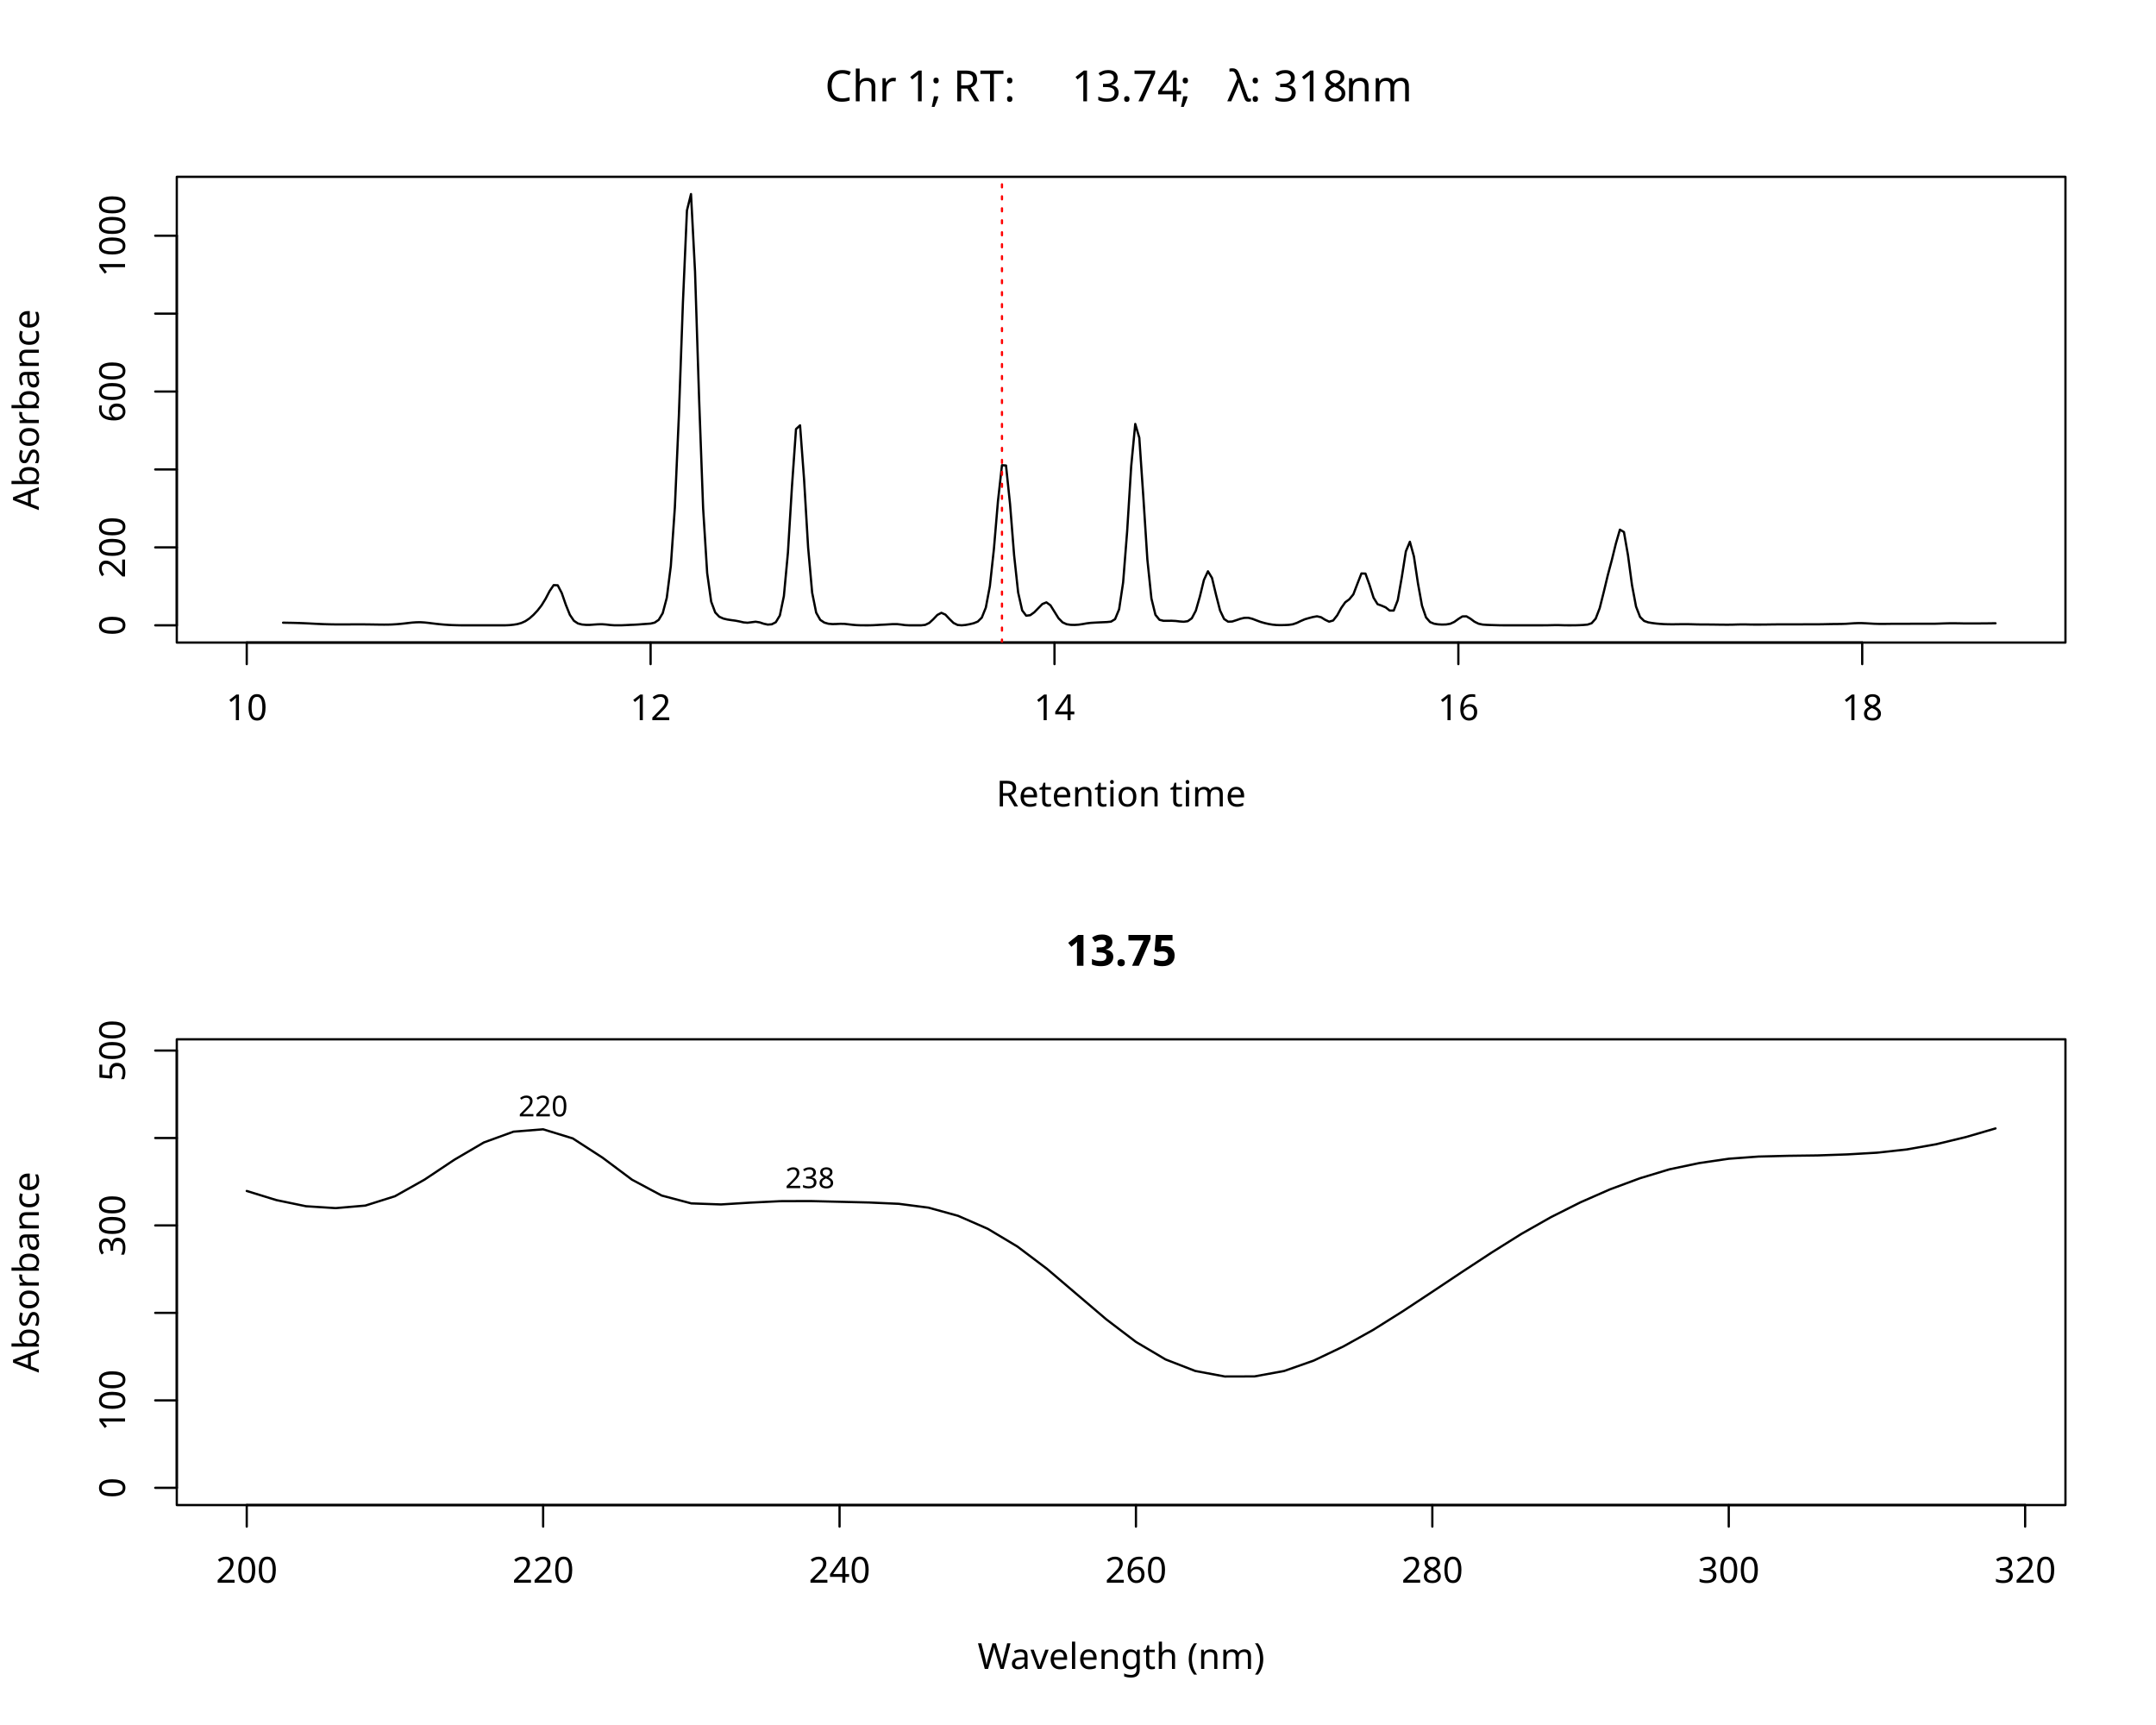
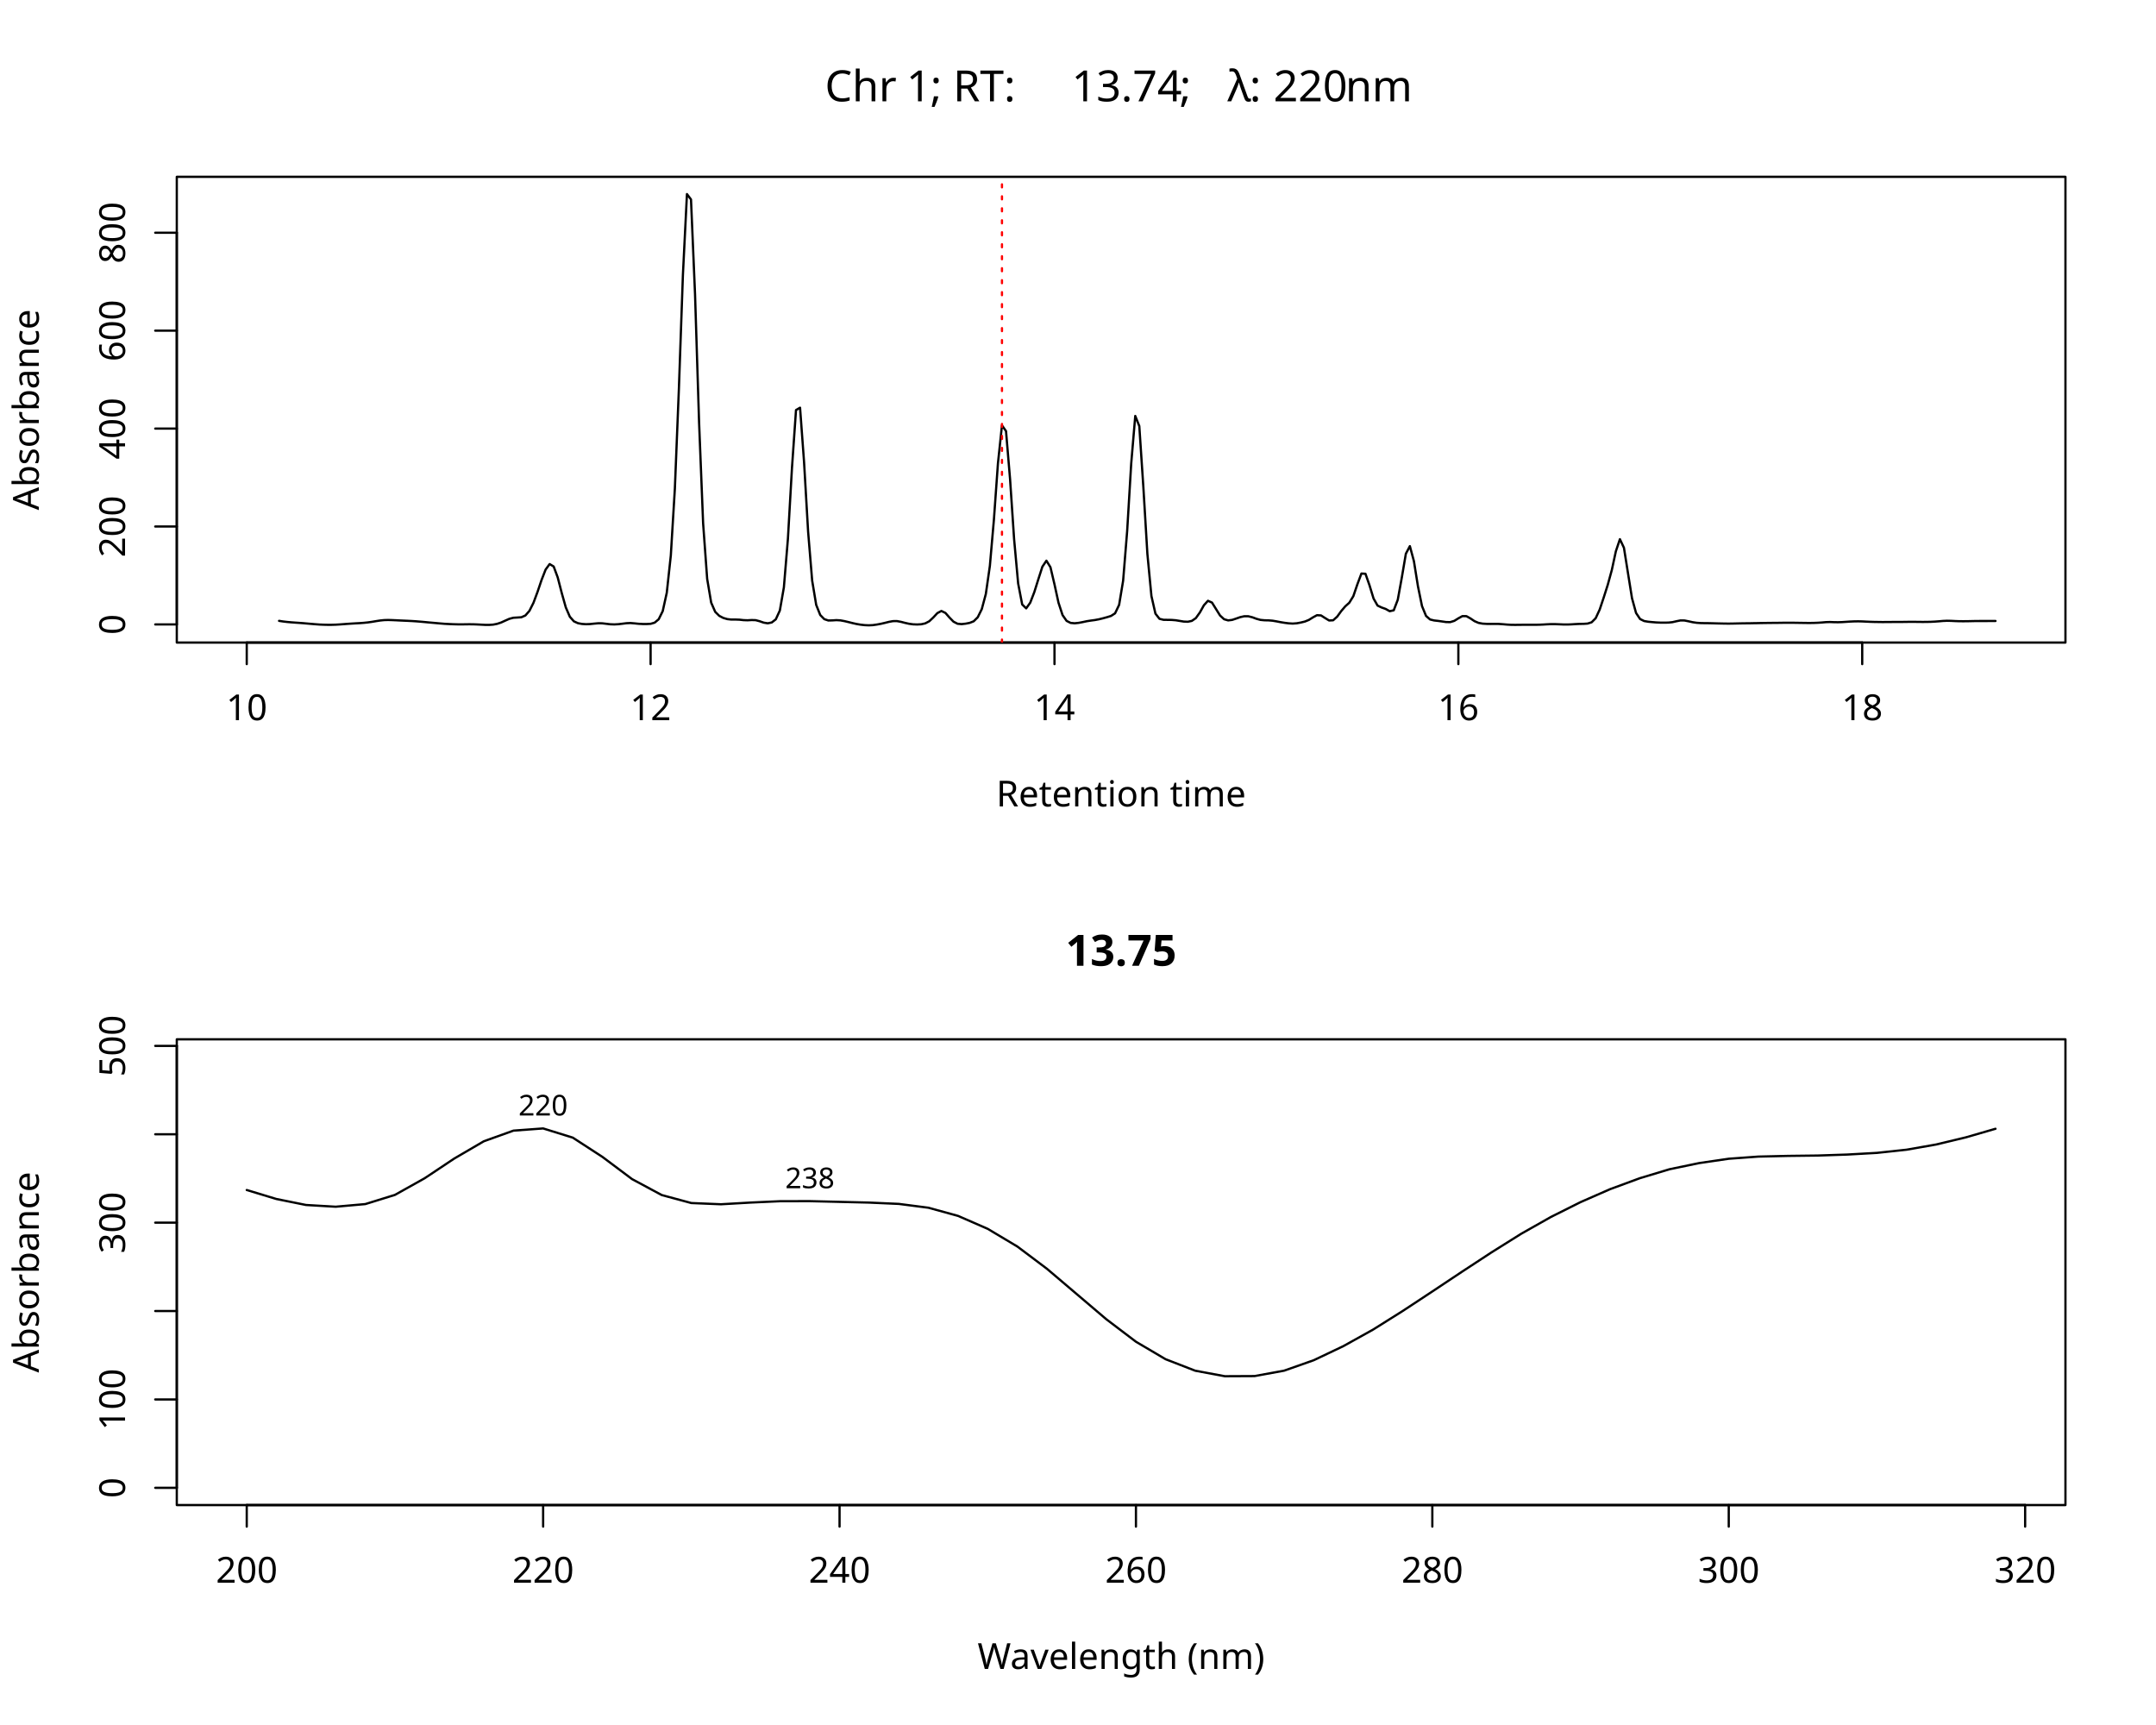
<svg xmlns="http://www.w3.org/2000/svg" class="svglite" data-engine-version="2.0" width="720.00pt" height="576.00pt" viewBox="0 0 720.00 576.00">
  <defs>
    <style type="text/css">
    .svglite line, .svglite polyline, .svglite polygon, .svglite path, .svglite rect, .svglite circle {
      fill: none;
      stroke: #000000;
      stroke-linecap: round;
      stroke-linejoin: round;
      stroke-miterlimit: 10.00;
    }
  </style>
  </defs>
  <rect width="100%" height="100%" style="stroke: none; fill: #FFFFFF;" />
  <defs>
    <clipPath id="cpMC4wMHw3MjAuMDB8MC4wMHw1NzYuMDA=">
      <rect x="0.00" y="0.00" width="720.00" height="576.00" />
    </clipPath>
  </defs>
  <g clip-path="url(#cpMC4wMHw3MjAuMDB8MC4wMHw1NzYuMDA=)">
</g>
  <defs>
    <clipPath id="cpNTkuMDR8Njg5Ljc2fDU5LjA0fDIxNC41Ng==">
      <rect x="59.04" y="59.04" width="630.72" height="155.52" />
    </clipPath>
  </defs>
  <g clip-path="url(#cpNTkuMDR8Njg5Ljc2fDU5LjA0fDIxNC41Ng==)">
-     <polyline points="94.54,207.92 95.89,207.95 97.24,207.97 98.58,208.00 99.93,208.04 101.28,208.09 102.63,208.15 103.98,208.22 105.33,208.29 106.68,208.35 108.03,208.41 109.37,208.45 110.72,208.48 112.07,208.50 113.42,208.51 114.77,208.51 116.12,208.50 117.47,208.49 118.82,208.49 120.16,208.49 121.51,208.49 122.86,208.50 124.21,208.52 125.56,208.54 126.91,208.56 128.26,208.57 129.61,208.56 130.95,208.52 132.30,208.44 133.65,208.33 135.00,208.19 136.35,208.03 137.70,207.88 139.05,207.79 140.40,207.77 141.74,207.85 143.09,207.99 144.44,208.16 145.79,208.32 147.14,208.46 148.49,208.58 149.84,208.67 151.19,208.73 152.53,208.77 153.88,208.80 155.23,208.80 156.58,208.80 157.93,208.80 159.28,208.80 160.63,208.80 161.98,208.80 163.32,208.80 164.67,208.80 166.02,208.80 167.37,208.80 168.72,208.80 170.07,208.74 171.42,208.61 172.76,208.40 174.11,208.02 175.46,207.41 176.81,206.50 178.16,205.30 179.51,203.86 180.86,202.13 182.21,199.93 183.55,197.36 184.90,195.38 186.25,195.44 187.60,198.02 188.95,201.92 190.30,205.28 191.65,207.28 193.00,208.18 194.34,208.53 195.69,208.65 197.04,208.65 198.39,208.55 199.74,208.46 201.09,208.44 202.44,208.54 203.79,208.70 205.13,208.79 206.48,208.80 207.83,208.78 209.18,208.72 210.53,208.65 211.88,208.60 213.23,208.52 214.58,208.41 215.92,208.32 217.27,208.22 218.62,207.90 219.97,206.98 221.32,204.73 222.67,199.62 224.02,189.00 225.37,169.44 226.71,138.83 228.06,101.11 229.41,70.27 230.76,64.80 232.11,90.73 233.46,132.97 234.81,169.74 236.16,191.34 237.50,200.89 238.85,204.51 240.20,205.93 241.55,206.54 242.90,206.86 244.25,207.07 245.60,207.25 246.95,207.51 248.29,207.82 249.64,207.94 250.99,207.77 252.34,207.60 253.69,207.82 255.04,208.27 256.39,208.56 257.73,208.46 259.08,207.77 260.43,205.53 261.78,199.04 263.13,184.55 264.48,162.42 265.83,143.28 267.18,142.03 268.52,160.03 269.87,182.77 271.22,197.90 272.57,204.59 273.92,206.98 275.27,207.88 276.62,208.27 277.97,208.39 279.31,208.36 280.66,208.29 282.01,208.32 283.36,208.47 284.71,208.63 286.06,208.74 287.41,208.79 288.76,208.80 290.10,208.80 291.45,208.77 292.80,208.70 294.15,208.62 295.50,208.56 296.85,208.48 298.20,208.40 299.55,208.40 300.89,208.55 302.24,208.73 303.59,208.80 304.94,208.80 306.29,208.80 307.64,208.80 308.99,208.65 310.34,208.00 311.68,206.76 313.03,205.34 314.38,204.63 315.73,205.24 317.08,206.70 318.43,208.01 319.78,208.68 321.13,208.80 322.47,208.68 323.82,208.43 325.17,208.10 326.52,207.56 327.87,206.23 329.22,202.88 330.57,195.70 331.92,183.29 333.26,167.45 334.61,155.34 335.96,155.44 337.31,168.34 338.66,185.35 340.01,197.83 341.36,203.82 342.70,205.59 344.05,205.42 345.40,204.45 346.75,203.07 348.10,201.69 349.45,201.14 350.80,202.12 352.15,204.28 353.49,206.43 354.84,207.81 356.19,208.43 357.54,208.64 358.89,208.67 360.24,208.58 361.59,208.38 362.94,208.14 364.28,207.98 365.63,207.90 366.98,207.83 368.33,207.77 369.68,207.71 371.03,207.57 372.38,206.74 373.73,203.45 375.07,194.48 376.42,177.33 377.77,155.62 379.12,141.56 380.47,146.16 381.82,165.95 383.17,186.90 384.52,199.86 385.86,205.30 387.21,206.96 388.56,207.30 389.91,207.29 391.26,207.28 392.61,207.35 393.96,207.51 395.31,207.61 396.65,207.42 398.00,206.46 399.35,203.90 400.70,199.19 402.05,193.65 403.40,190.76 404.75,192.98 406.10,198.62 407.44,203.84 408.79,206.69 410.14,207.59 411.49,207.53 412.84,207.10 414.19,206.63 415.54,206.31 416.88,206.29 418.23,206.63 419.58,207.15 420.93,207.65 422.28,208.04 423.63,208.35 424.98,208.58 426.33,208.71 427.67,208.74 429.02,208.71 430.37,208.65 431.72,208.46 433.07,208.00 434.42,207.35 435.77,206.77 437.12,206.38 438.46,206.03 439.81,205.79 441.16,206.10 442.51,206.94 443.86,207.58 445.21,207.19 446.56,205.47 447.91,203.01 449.25,201.11 450.60,200.11 451.95,198.47 453.30,194.94 454.65,191.49 456.00,191.53 457.35,195.30 458.70,199.57 460.04,201.74 461.39,202.23 462.74,202.81 464.09,203.88 465.44,203.87 466.79,200.40 468.14,192.68 469.49,184.11 470.83,180.90 472.18,185.80 473.53,194.80 474.88,202.25 476.23,206.17 477.58,207.72 478.93,208.27 480.28,208.48 481.62,208.55 482.97,208.51 484.32,208.28 485.67,207.66 487.02,206.68 488.37,205.83 489.72,205.80 491.07,206.60 492.41,207.60 493.76,208.26 495.11,208.55 496.46,208.65 497.81,208.70 499.16,208.74 500.51,208.78 501.85,208.80 503.20,208.80 504.55,208.80 505.90,208.80 507.25,208.80 508.60,208.80 509.95,208.80 511.30,208.80 512.64,208.80 513.99,208.80 515.34,208.80 516.69,208.79 518.04,208.76 519.39,208.73 520.74,208.74 522.09,208.78 523.43,208.80 524.78,208.80 526.13,208.79 527.48,208.75 528.83,208.68 530.18,208.56 531.53,208.10 532.88,206.57 534.22,203.07 535.57,197.71 536.92,192.09 538.27,187.00 539.62,181.51 540.97,176.86 542.32,177.66 543.67,185.40 545.01,195.37 546.36,202.55 547.71,206.02 549.06,207.34 550.41,207.81 551.76,208.04 553.11,208.21 554.46,208.33 555.80,208.41 557.15,208.45 558.50,208.46 559.85,208.45 561.20,208.43 562.55,208.42 563.90,208.43 565.25,208.46 566.59,208.50 567.94,208.52 569.29,208.53 570.64,208.53 571.99,208.54 573.34,208.56 574.69,208.58 576.04,208.59 577.38,208.59 578.73,208.57 580.08,208.53 581.43,208.50 582.78,208.50 584.13,208.53 585.48,208.55 586.82,208.55 588.17,208.55 589.52,208.54 590.87,208.52 592.22,208.50 593.57,208.49 594.92,208.48 596.27,208.48 597.61,208.49 598.96,208.49 600.31,208.49 601.66,208.48 603.01,208.46 604.36,208.46 605.71,208.47 607.06,208.46 608.40,208.45 609.75,208.42 611.10,208.39 612.45,208.37 613.80,208.36 615.15,208.34 616.50,208.29 617.85,208.20 619.19,208.11 620.54,208.06 621.89,208.07 623.24,208.13 624.59,208.21 625.94,208.28 627.29,208.32 628.64,208.33 629.98,208.32 631.33,208.30 632.68,208.30 634.03,208.29 635.38,208.29 636.73,208.29 638.08,208.28 639.43,208.28 640.77,208.28 642.12,208.28 643.47,208.28 644.82,208.28 646.17,208.27 647.52,208.23 648.87,208.18 650.22,208.14 651.56,208.11 652.91,208.12 654.26,208.14 655.61,208.17 656.96,208.18 658.31,208.17 659.66,208.17 661.01,208.17 662.35,208.16 663.70,208.15 665.05,208.13 666.40,208.12 " style="stroke-width: 0.75;" />
+     <polyline points="93.19,207.31 94.54,207.52 95.89,207.68 97.24,207.80 98.58,207.90 99.93,207.99 101.28,208.09 102.63,208.21 103.98,208.33 105.33,208.44 106.68,208.54 108.03,208.60 109.37,208.63 110.72,208.63 112.07,208.59 113.42,208.51 114.77,208.41 116.12,208.31 117.47,208.22 118.82,208.14 120.16,208.07 121.51,207.97 122.86,207.83 124.21,207.64 125.56,207.41 126.91,207.20 128.26,207.06 129.61,207.02 130.95,207.06 132.30,207.12 133.65,207.19 135.00,207.25 136.35,207.31 137.70,207.38 139.05,207.47 140.40,207.58 141.74,207.70 143.09,207.83 144.44,207.95 145.79,208.07 147.14,208.19 148.49,208.30 149.84,208.37 151.19,208.43 152.53,208.47 153.88,208.49 155.23,208.47 156.58,208.45 157.93,208.46 159.28,208.51 160.63,208.58 161.98,208.65 163.32,208.66 164.67,208.57 166.02,208.31 167.37,207.86 168.72,207.24 170.07,206.64 171.42,206.28 172.76,206.20 174.11,206.11 175.46,205.51 176.81,203.96 178.16,201.27 179.51,197.64 180.86,193.65 182.21,190.19 183.55,188.35 184.90,189.16 186.25,192.81 187.60,198.03 188.95,202.82 190.30,205.94 191.65,207.47 193.00,208.09 194.34,208.34 195.69,208.43 197.04,208.38 198.39,208.24 199.74,208.12 201.09,208.13 202.44,208.29 203.79,208.45 205.13,208.50 206.48,208.43 207.83,208.27 209.18,208.10 210.53,208.04 211.88,208.15 213.23,208.29 214.58,208.36 215.92,208.37 217.27,208.30 218.62,207.91 219.97,206.78 221.32,204.05 222.67,197.93 224.02,185.48 225.37,163.21 226.71,129.97 228.06,91.77 229.41,64.80 230.76,66.60 232.11,98.29 233.46,141.07 234.81,174.78 236.16,193.30 237.50,201.23 238.85,204.31 240.20,205.64 241.55,206.34 242.90,206.73 244.25,206.88 245.60,206.87 246.95,206.92 248.29,207.07 249.64,207.12 250.99,207.04 252.34,207.08 253.69,207.44 255.04,207.91 256.39,208.13 257.73,207.85 259.08,206.80 260.43,203.86 261.78,196.12 263.13,179.85 264.48,156.25 265.83,136.92 267.18,136.13 268.52,154.33 269.87,177.51 271.22,193.85 272.57,201.97 273.92,205.36 275.27,206.74 276.62,207.19 277.97,207.16 279.31,207.07 280.66,207.15 282.01,207.40 283.36,207.72 284.71,208.06 286.06,208.36 287.41,208.59 288.76,208.74 290.10,208.80 291.45,208.74 292.80,208.55 294.15,208.30 295.50,207.99 296.85,207.65 298.20,207.40 299.55,207.39 300.89,207.64 302.24,207.99 303.59,208.29 304.94,208.47 306.29,208.52 307.64,208.45 308.99,208.15 310.34,207.44 311.68,206.18 313.03,204.73 314.38,204.01 315.73,204.67 317.08,206.21 318.43,207.59 319.78,208.28 321.13,208.40 322.47,208.25 323.82,207.99 325.17,207.45 326.52,206.11 327.87,203.39 329.22,198.34 330.57,188.96 331.92,173.49 333.26,154.80 334.61,142.03 335.96,143.96 337.31,159.92 338.66,180.00 340.01,194.81 341.36,201.83 342.70,203.14 344.05,201.24 345.40,197.74 346.75,193.44 348.10,189.24 349.45,187.22 350.80,189.40 352.15,195.13 353.49,201.26 354.84,205.38 356.19,207.32 357.54,208.00 358.89,208.12 360.24,207.98 361.59,207.72 362.94,207.43 364.28,207.22 365.63,207.04 366.98,206.79 368.33,206.46 369.68,206.09 371.03,205.67 372.38,204.80 373.73,201.98 375.07,193.90 376.42,177.28 377.77,154.77 379.12,138.89 380.47,142.27 381.82,162.55 383.17,184.93 384.52,199.02 385.86,204.90 387.21,206.63 388.56,206.96 389.91,206.98 391.26,207.00 392.61,207.11 393.96,207.33 395.31,207.55 396.65,207.61 398.00,207.33 399.35,206.40 400.70,204.51 402.05,202.10 403.40,200.61 404.75,201.21 406.10,203.38 407.44,205.53 408.79,206.77 410.14,207.16 411.49,206.99 412.84,206.54 414.19,206.07 415.54,205.77 416.88,205.78 418.23,206.12 419.58,206.62 420.93,206.99 422.28,207.12 423.63,207.15 424.98,207.26 426.33,207.49 427.67,207.75 429.02,207.97 430.37,208.14 431.72,208.22 433.07,208.12 434.42,207.87 435.77,207.54 437.12,206.99 438.46,206.15 439.81,205.42 441.16,205.50 442.51,206.37 443.86,207.19 445.21,207.12 446.56,205.90 447.91,204.04 449.25,202.47 450.60,201.26 451.95,199.07 453.30,195.11 454.65,191.51 456.00,191.59 457.35,195.45 458.70,199.85 460.04,202.21 461.39,202.85 462.74,203.33 464.09,204.09 465.44,203.79 466.79,200.26 468.14,192.84 469.49,184.90 470.83,182.36 472.18,187.39 473.53,195.79 474.88,202.38 476.23,205.67 477.58,206.85 478.93,207.18 480.28,207.33 481.62,207.52 482.97,207.72 484.32,207.73 485.67,207.31 487.02,206.47 488.37,205.73 489.72,205.75 491.07,206.51 492.41,207.41 493.76,207.99 495.11,208.24 496.46,208.32 497.81,208.34 499.16,208.32 500.51,208.34 501.85,208.43 503.20,208.55 504.55,208.63 505.90,208.65 507.25,208.64 508.60,208.62 509.95,208.62 511.30,208.62 512.64,208.62 513.99,208.60 515.34,208.54 516.69,208.46 518.04,208.40 519.39,208.41 520.74,208.46 522.09,208.52 523.43,208.53 524.78,208.48 526.13,208.39 527.48,208.33 528.83,208.31 530.18,208.22 531.53,207.79 532.88,206.43 534.22,203.54 535.57,199.50 536.92,195.26 538.27,190.33 539.62,184.08 540.97,180.04 542.32,182.91 543.67,191.40 545.01,199.75 546.36,204.67 547.71,206.70 549.06,207.37 550.41,207.60 551.76,207.73 553.11,207.84 554.46,207.90 555.80,207.91 557.15,207.89 558.50,207.75 559.85,207.44 561.20,207.17 562.55,207.19 563.90,207.46 565.25,207.76 566.59,207.96 567.94,208.05 569.29,208.08 570.64,208.09 571.99,208.12 573.34,208.16 574.69,208.19 576.04,208.22 577.38,208.23 578.73,208.21 580.08,208.18 581.43,208.15 582.78,208.13 584.13,208.12 585.48,208.09 586.82,208.07 588.17,208.04 589.52,208.02 590.87,208.00 592.22,207.99 593.57,207.98 594.92,207.96 596.27,207.94 597.61,207.94 598.96,207.95 600.31,207.97 601.66,207.99 603.01,208.01 604.36,208.02 605.71,208.00 607.06,207.95 608.40,207.86 609.75,207.74 611.10,207.70 612.45,207.75 613.80,207.77 615.15,207.73 616.50,207.64 617.85,207.55 619.19,207.49 620.54,207.47 621.89,207.50 623.24,207.57 624.59,207.63 625.94,207.67 627.29,207.69 628.64,207.71 629.98,207.70 631.33,207.69 632.68,207.68 634.03,207.68 635.38,207.67 636.73,207.65 638.08,207.64 639.43,207.64 640.77,207.66 642.12,207.67 643.47,207.66 644.82,207.63 646.17,207.56 647.52,207.46 648.87,207.34 650.22,207.28 651.56,207.31 652.91,207.38 654.26,207.43 655.61,207.44 656.96,207.43 658.31,207.40 659.66,207.37 661.01,207.36 662.35,207.36 663.70,207.36 665.05,207.35 666.40,207.35 " style="stroke-width: 0.75;" />
  </g>
  <g clip-path="url(#cpMC4wMHw3MjAuMDB8MC4wMHw1NzYuMDA=)">
    <line x1="82.40" y1="214.56" x2="621.89" y2="214.56" style="stroke-width: 0.75;" />
    <line x1="82.40" y1="214.56" x2="82.40" y2="221.76" style="stroke-width: 0.75;" />
    <line x1="217.27" y1="214.56" x2="217.27" y2="221.76" style="stroke-width: 0.75;" />
    <line x1="352.15" y1="214.56" x2="352.15" y2="221.76" style="stroke-width: 0.75;" />
    <line x1="487.02" y1="214.56" x2="487.02" y2="221.76" style="stroke-width: 0.75;" />
    <line x1="621.89" y1="214.56" x2="621.89" y2="221.76" style="stroke-width: 0.75;" />
    <text x="82.40" y="240.48" text-anchor="middle" style="font-size: 12.00px; font-family: sans;" textLength="13.35px" lengthAdjust="spacingAndGlyphs">10</text>
    <text x="217.27" y="240.48" text-anchor="middle" style="font-size: 12.00px; font-family: sans;" textLength="13.35px" lengthAdjust="spacingAndGlyphs">12</text>
    <text x="352.15" y="240.48" text-anchor="middle" style="font-size: 12.00px; font-family: sans;" textLength="13.35px" lengthAdjust="spacingAndGlyphs">14</text>
    <text x="487.02" y="240.48" text-anchor="middle" style="font-size: 12.00px; font-family: sans;" textLength="13.35px" lengthAdjust="spacingAndGlyphs">16</text>
    <text x="621.89" y="240.48" text-anchor="middle" style="font-size: 12.00px; font-family: sans;" textLength="13.35px" lengthAdjust="spacingAndGlyphs">18</text>
-     <line x1="59.04" y1="208.80" x2="59.04" y2="78.71" style="stroke-width: 0.75;" />
-     <line x1="59.04" y1="208.80" x2="51.84" y2="208.80" style="stroke-width: 0.75;" />
-     <line x1="59.04" y1="182.78" x2="51.84" y2="182.78" style="stroke-width: 0.75;" />
-     <line x1="59.04" y1="156.76" x2="51.84" y2="156.76" style="stroke-width: 0.75;" />
-     <line x1="59.04" y1="130.74" x2="51.84" y2="130.74" style="stroke-width: 0.75;" />
-     <line x1="59.04" y1="104.72" x2="51.84" y2="104.72" style="stroke-width: 0.75;" />
-     <line x1="59.04" y1="78.71" x2="51.84" y2="78.71" style="stroke-width: 0.75;" />
-     <text transform="translate(41.76,208.80) rotate(-90)" text-anchor="middle" style="font-size: 12.00px; font-family: sans;" textLength="6.67px" lengthAdjust="spacingAndGlyphs">0</text>
-     <text transform="translate(41.76,182.78) rotate(-90)" text-anchor="middle" style="font-size: 12.00px; font-family: sans;" textLength="20.02px" lengthAdjust="spacingAndGlyphs">200</text>
-     <text transform="translate(41.76,130.74) rotate(-90)" text-anchor="middle" style="font-size: 12.00px; font-family: sans;" textLength="20.02px" lengthAdjust="spacingAndGlyphs">600</text>
-     <text transform="translate(41.76,78.71) rotate(-90)" text-anchor="middle" style="font-size: 12.00px; font-family: sans;" textLength="26.70px" lengthAdjust="spacingAndGlyphs">1000</text>
+     <line x1="59.04" y1="208.51" x2="59.04" y2="77.71" style="stroke-width: 0.75;" />
+     <line x1="59.04" y1="208.51" x2="51.84" y2="208.51" style="stroke-width: 0.75;" />
+     <line x1="59.04" y1="175.81" x2="51.84" y2="175.81" style="stroke-width: 0.75;" />
+     <line x1="59.04" y1="143.11" x2="51.84" y2="143.11" style="stroke-width: 0.75;" />
+     <line x1="59.04" y1="110.41" x2="51.84" y2="110.41" style="stroke-width: 0.75;" />
+     <line x1="59.04" y1="77.71" x2="51.84" y2="77.71" style="stroke-width: 0.75;" />
+     <text transform="translate(41.76,208.51) rotate(-90)" text-anchor="middle" style="font-size: 12.00px; font-family: sans;" textLength="6.67px" lengthAdjust="spacingAndGlyphs">0</text>
+     <text transform="translate(41.76,175.81) rotate(-90)" text-anchor="middle" style="font-size: 12.00px; font-family: sans;" textLength="20.02px" lengthAdjust="spacingAndGlyphs">200</text>
+     <text transform="translate(41.76,143.11) rotate(-90)" text-anchor="middle" style="font-size: 12.00px; font-family: sans;" textLength="20.02px" lengthAdjust="spacingAndGlyphs">400</text>
+     <text transform="translate(41.76,110.41) rotate(-90)" text-anchor="middle" style="font-size: 12.00px; font-family: sans;" textLength="20.02px" lengthAdjust="spacingAndGlyphs">600</text>
+     <text transform="translate(41.76,77.71) rotate(-90)" text-anchor="middle" style="font-size: 12.00px; font-family: sans;" textLength="20.02px" lengthAdjust="spacingAndGlyphs">800</text>
    <polygon points="59.04,214.56 689.76,214.56 689.76,59.04 59.04,59.04 " style="stroke-width: 0.75; fill: none;" />
  </g>
  <defs>
    <clipPath id="cpMC4wMHw3MjAuMDB8MC4wMHwyODguMDA=">
      <rect x="0.00" y="0.00" width="720.00" height="288.00" />
    </clipPath>
  </defs>
  <g clip-path="url(#cpMC4wMHw3MjAuMDB8MC4wMHwyODguMDA=)">
</g>
  <g clip-path="url(#cpNTkuMDR8Njg5Ljc2fDU5LjA0fDIxNC41Ng==)">
    <line x1="334.61" y1="214.56" x2="334.61" y2="59.04" style="stroke-width: 0.75; stroke: #FF0000; stroke-dasharray: 1.00,3.00;" />
  </g>
  <g clip-path="url(#cpMC4wMHw3MjAuMDB8MC4wMHwyODguMDA=)">
    <text x="275.48" y="33.83" style="font-size: 14.40px; font-family: sans;" textLength="27.21px" lengthAdjust="spacingAndGlyphs">Chr </text>
    <text x="302.69" y="33.83" style="font-size: 14.40px; font-family: sans;" textLength="8.01px" lengthAdjust="spacingAndGlyphs">1</text>
    <text x="310.70" y="33.83" style="font-size: 14.40px; font-family: sans;" textLength="47.20px" lengthAdjust="spacingAndGlyphs"> ;   RT: </text>
    <text x="357.90" y="33.83" style="font-size: 14.40px; font-family: sans;" textLength="36.04px" lengthAdjust="spacingAndGlyphs">13.74</text>
    <text x="393.94" y="33.83" style="font-size: 14.40px; font-family: sans;" textLength="16.00px" lengthAdjust="spacingAndGlyphs"> ;  </text>
    <text x="409.94" y="33.83" style="font-size: 14.40px; font-family: sans;" textLength="7.34px" lengthAdjust="spacingAndGlyphs">λ</text>
    <text x="417.28" y="33.83" style="font-size: 14.40px; font-family: sans;" textLength="8.00px" lengthAdjust="spacingAndGlyphs">: </text>
-     <text x="425.28" y="33.83" style="font-size: 14.40px; font-family: sans;" textLength="24.03px" lengthAdjust="spacingAndGlyphs">318</text>
+     <text x="425.28" y="33.83" style="font-size: 14.40px; font-family: sans;" textLength="24.03px" lengthAdjust="spacingAndGlyphs">220</text>
    <text x="449.30" y="33.83" style="font-size: 14.40px; font-family: sans;" textLength="24.01px" lengthAdjust="spacingAndGlyphs"> nm</text>
    <text x="374.40" y="269.28" text-anchor="middle" style="font-size: 12.00px; font-family: sans;" textLength="77.38px" lengthAdjust="spacingAndGlyphs">Retention time</text>
    <text transform="translate(12.96,136.80) rotate(-90)" text-anchor="middle" style="font-size: 12.00px; font-family: sans;" textLength="64.06px" lengthAdjust="spacingAndGlyphs">Absorbance</text>
  </g>
  <defs>
    <clipPath id="cpNTkuMDR8Njg5Ljc2fDM0Ny4wNHw1MDIuNTY=">
      <rect x="59.04" y="347.04" width="630.72" height="155.52" />
    </clipPath>
  </defs>
  <g clip-path="url(#cpNTkuMDR8Njg5Ljc2fDM0Ny4wNHw1MDIuNTY=)">
-     <polyline points="82.40,397.68 92.30,400.73 102.20,402.78 112.09,403.41 121.99,402.56 131.89,399.44 141.79,393.88 151.69,387.28 161.59,381.48 171.48,377.88 181.38,377.09 191.28,380.13 201.18,386.53 211.08,393.93 220.98,399.21 230.87,401.83 240.77,402.18 250.67,401.57 260.57,401.09 270.47,401.05 280.37,401.29 290.26,401.53 300.16,401.97 310.06,403.25 319.96,405.98 329.86,410.31 339.76,416.23 349.65,423.69 359.55,432.12 369.45,440.55 379.35,448.08 389.25,453.94 399.15,457.78 409.04,459.63 418.94,459.60 428.84,457.79 438.74,454.31 448.64,449.59 458.54,444.08 468.43,437.87 478.33,431.34 488.23,424.74 498.13,418.25 508.03,412.04 517.93,406.43 527.82,401.46 537.72,397.12 547.62,393.45 557.52,390.45 567.42,388.37 577.32,386.92 587.21,386.19 597.11,385.94 607.01,385.81 616.91,385.47 626.81,384.90 636.71,383.82 646.60,382.07 656.50,379.68 666.40,376.80 " style="stroke-width: 0.75;" />
+     <polyline points="82.40,397.36 92.30,400.36 102.20,402.36 112.09,402.94 121.99,402.06 131.89,398.99 141.79,393.45 151.69,386.86 161.59,381.08 171.48,377.53 181.38,376.80 191.28,379.87 201.18,386.30 211.08,393.72 220.98,399.04 230.87,401.71 240.77,402.12 250.67,401.55 260.57,401.10 270.47,401.08 280.37,401.32 290.26,401.56 300.16,402.00 310.06,403.28 319.96,406.01 329.86,410.33 339.76,416.24 349.65,423.68 359.55,432.09 369.45,440.51 379.35,448.02 389.25,453.86 399.15,457.70 409.04,459.54 418.94,459.49 428.84,457.68 438.74,454.19 448.64,449.48 458.54,443.97 468.43,437.76 478.33,431.24 488.23,424.65 498.13,418.16 508.03,411.96 517.93,406.36 527.82,401.41 537.72,397.07 547.62,393.42 557.52,390.43 567.42,388.37 577.32,386.92 587.21,386.20 597.11,385.97 607.01,385.85 616.91,385.52 626.81,384.96 636.71,383.90 646.60,382.16 656.50,379.78 666.40,376.91 " style="stroke-width: 0.75;" />
  </g>
  <g clip-path="url(#cpMC4wMHw3MjAuMDB8MC4wMHw1NzYuMDA=)">
    <line x1="82.40" y1="502.56" x2="676.30" y2="502.56" style="stroke-width: 0.75;" />
    <line x1="82.40" y1="502.56" x2="82.40" y2="509.76" style="stroke-width: 0.75;" />
    <line x1="181.38" y1="502.56" x2="181.38" y2="509.76" style="stroke-width: 0.75;" />
    <line x1="280.37" y1="502.56" x2="280.37" y2="509.76" style="stroke-width: 0.75;" />
    <line x1="379.35" y1="502.56" x2="379.35" y2="509.76" style="stroke-width: 0.75;" />
    <line x1="478.33" y1="502.56" x2="478.33" y2="509.76" style="stroke-width: 0.75;" />
    <line x1="577.32" y1="502.56" x2="577.32" y2="509.76" style="stroke-width: 0.75;" />
    <line x1="676.30" y1="502.56" x2="676.30" y2="509.76" style="stroke-width: 0.75;" />
    <text x="82.40" y="528.48" text-anchor="middle" style="font-size: 12.00px; font-family: sans;" textLength="20.02px" lengthAdjust="spacingAndGlyphs">200</text>
    <text x="181.38" y="528.48" text-anchor="middle" style="font-size: 12.00px; font-family: sans;" textLength="20.02px" lengthAdjust="spacingAndGlyphs">220</text>
    <text x="280.37" y="528.48" text-anchor="middle" style="font-size: 12.00px; font-family: sans;" textLength="20.02px" lengthAdjust="spacingAndGlyphs">240</text>
    <text x="379.35" y="528.48" text-anchor="middle" style="font-size: 12.00px; font-family: sans;" textLength="20.02px" lengthAdjust="spacingAndGlyphs">260</text>
    <text x="478.33" y="528.48" text-anchor="middle" style="font-size: 12.00px; font-family: sans;" textLength="20.02px" lengthAdjust="spacingAndGlyphs">280</text>
    <text x="577.32" y="528.48" text-anchor="middle" style="font-size: 12.00px; font-family: sans;" textLength="20.02px" lengthAdjust="spacingAndGlyphs">300</text>
    <text x="676.30" y="528.48" text-anchor="middle" style="font-size: 12.00px; font-family: sans;" textLength="20.02px" lengthAdjust="spacingAndGlyphs">320</text>
-     <line x1="59.04" y1="496.80" x2="59.04" y2="350.79" style="stroke-width: 0.75;" />
+     <line x1="59.04" y1="496.80" x2="59.04" y2="349.23" style="stroke-width: 0.75;" />
    <line x1="59.04" y1="496.80" x2="51.84" y2="496.80" style="stroke-width: 0.75;" />
-     <line x1="59.04" y1="467.60" x2="51.84" y2="467.60" style="stroke-width: 0.75;" />
-     <line x1="59.04" y1="438.39" x2="51.84" y2="438.39" style="stroke-width: 0.75;" />
-     <line x1="59.04" y1="409.19" x2="51.84" y2="409.19" style="stroke-width: 0.75;" />
-     <line x1="59.04" y1="379.99" x2="51.84" y2="379.99" style="stroke-width: 0.75;" />
-     <line x1="59.04" y1="350.79" x2="51.84" y2="350.79" style="stroke-width: 0.75;" />
+     <line x1="59.04" y1="467.29" x2="51.84" y2="467.29" style="stroke-width: 0.75;" />
+     <line x1="59.04" y1="437.77" x2="51.84" y2="437.77" style="stroke-width: 0.75;" />
+     <line x1="59.04" y1="408.26" x2="51.84" y2="408.26" style="stroke-width: 0.75;" />
+     <line x1="59.04" y1="378.75" x2="51.84" y2="378.75" style="stroke-width: 0.75;" />
+     <line x1="59.04" y1="349.23" x2="51.84" y2="349.23" style="stroke-width: 0.75;" />
    <text transform="translate(41.76,496.80) rotate(-90)" text-anchor="middle" style="font-size: 12.00px; font-family: sans;" textLength="6.67px" lengthAdjust="spacingAndGlyphs">0</text>
-     <text transform="translate(41.76,467.60) rotate(-90)" text-anchor="middle" style="font-size: 12.00px; font-family: sans;" textLength="20.02px" lengthAdjust="spacingAndGlyphs">100</text>
-     <text transform="translate(41.76,409.19) rotate(-90)" text-anchor="middle" style="font-size: 12.00px; font-family: sans;" textLength="20.02px" lengthAdjust="spacingAndGlyphs">300</text>
-     <text transform="translate(41.76,350.79) rotate(-90)" text-anchor="middle" style="font-size: 12.00px; font-family: sans;" textLength="20.02px" lengthAdjust="spacingAndGlyphs">500</text>
+     <text transform="translate(41.76,467.29) rotate(-90)" text-anchor="middle" style="font-size: 12.00px; font-family: sans;" textLength="20.02px" lengthAdjust="spacingAndGlyphs">100</text>
+     <text transform="translate(41.76,408.26) rotate(-90)" text-anchor="middle" style="font-size: 12.00px; font-family: sans;" textLength="20.02px" lengthAdjust="spacingAndGlyphs">300</text>
+     <text transform="translate(41.76,349.23) rotate(-90)" text-anchor="middle" style="font-size: 12.00px; font-family: sans;" textLength="20.02px" lengthAdjust="spacingAndGlyphs">500</text>
    <polygon points="59.04,502.56 689.76,502.56 689.76,347.04 59.04,347.04 " style="stroke-width: 0.75; fill: none;" />
  </g>
  <defs>
    <clipPath id="cpMC4wMHw3MjAuMDB8Mjg4LjAwfDU3Ni4wMA==">
      <rect x="0.00" y="288.00" width="720.00" height="288.00" />
    </clipPath>
  </defs>
  <g clip-path="url(#cpMC4wMHw3MjAuMDB8Mjg4LjAwfDU3Ni4wMA==)">
    <text x="374.40" y="322.48" text-anchor="middle" style="font-size: 14.40px; font-weight: bold; font-family: sans;" textLength="36.04px" lengthAdjust="spacingAndGlyphs">13.75</text>
    <text x="374.40" y="557.28" text-anchor="middle" style="font-size: 12.00px; font-family: sans;" textLength="91.38px" lengthAdjust="spacingAndGlyphs">Wavelength (nm)</text>
    <text transform="translate(12.96,424.80) rotate(-90)" text-anchor="middle" style="font-size: 12.00px; font-family: sans;" textLength="64.06px" lengthAdjust="spacingAndGlyphs">Absorbance</text>
  </g>
  <g clip-path="url(#cpNTkuMDR8Njg5Ljc2fDM0Ny4wNHw1MDIuNTY=)">
-     <text x="181.38" y="372.77" text-anchor="middle" style="font-size: 9.60px; font-family: sans;" textLength="16.02px" lengthAdjust="spacingAndGlyphs">220</text>
-     <text x="270.47" y="396.73" text-anchor="middle" style="font-size: 9.60px; font-family: sans;" textLength="16.02px" lengthAdjust="spacingAndGlyphs">238</text>
+     <text x="181.38" y="372.48" text-anchor="middle" style="font-size: 9.60px; font-family: sans;" textLength="16.02px" lengthAdjust="spacingAndGlyphs">220</text>
+     <text x="270.47" y="396.76" text-anchor="middle" style="font-size: 9.60px; font-family: sans;" textLength="16.02px" lengthAdjust="spacingAndGlyphs">238</text>
  </g>
</svg>
